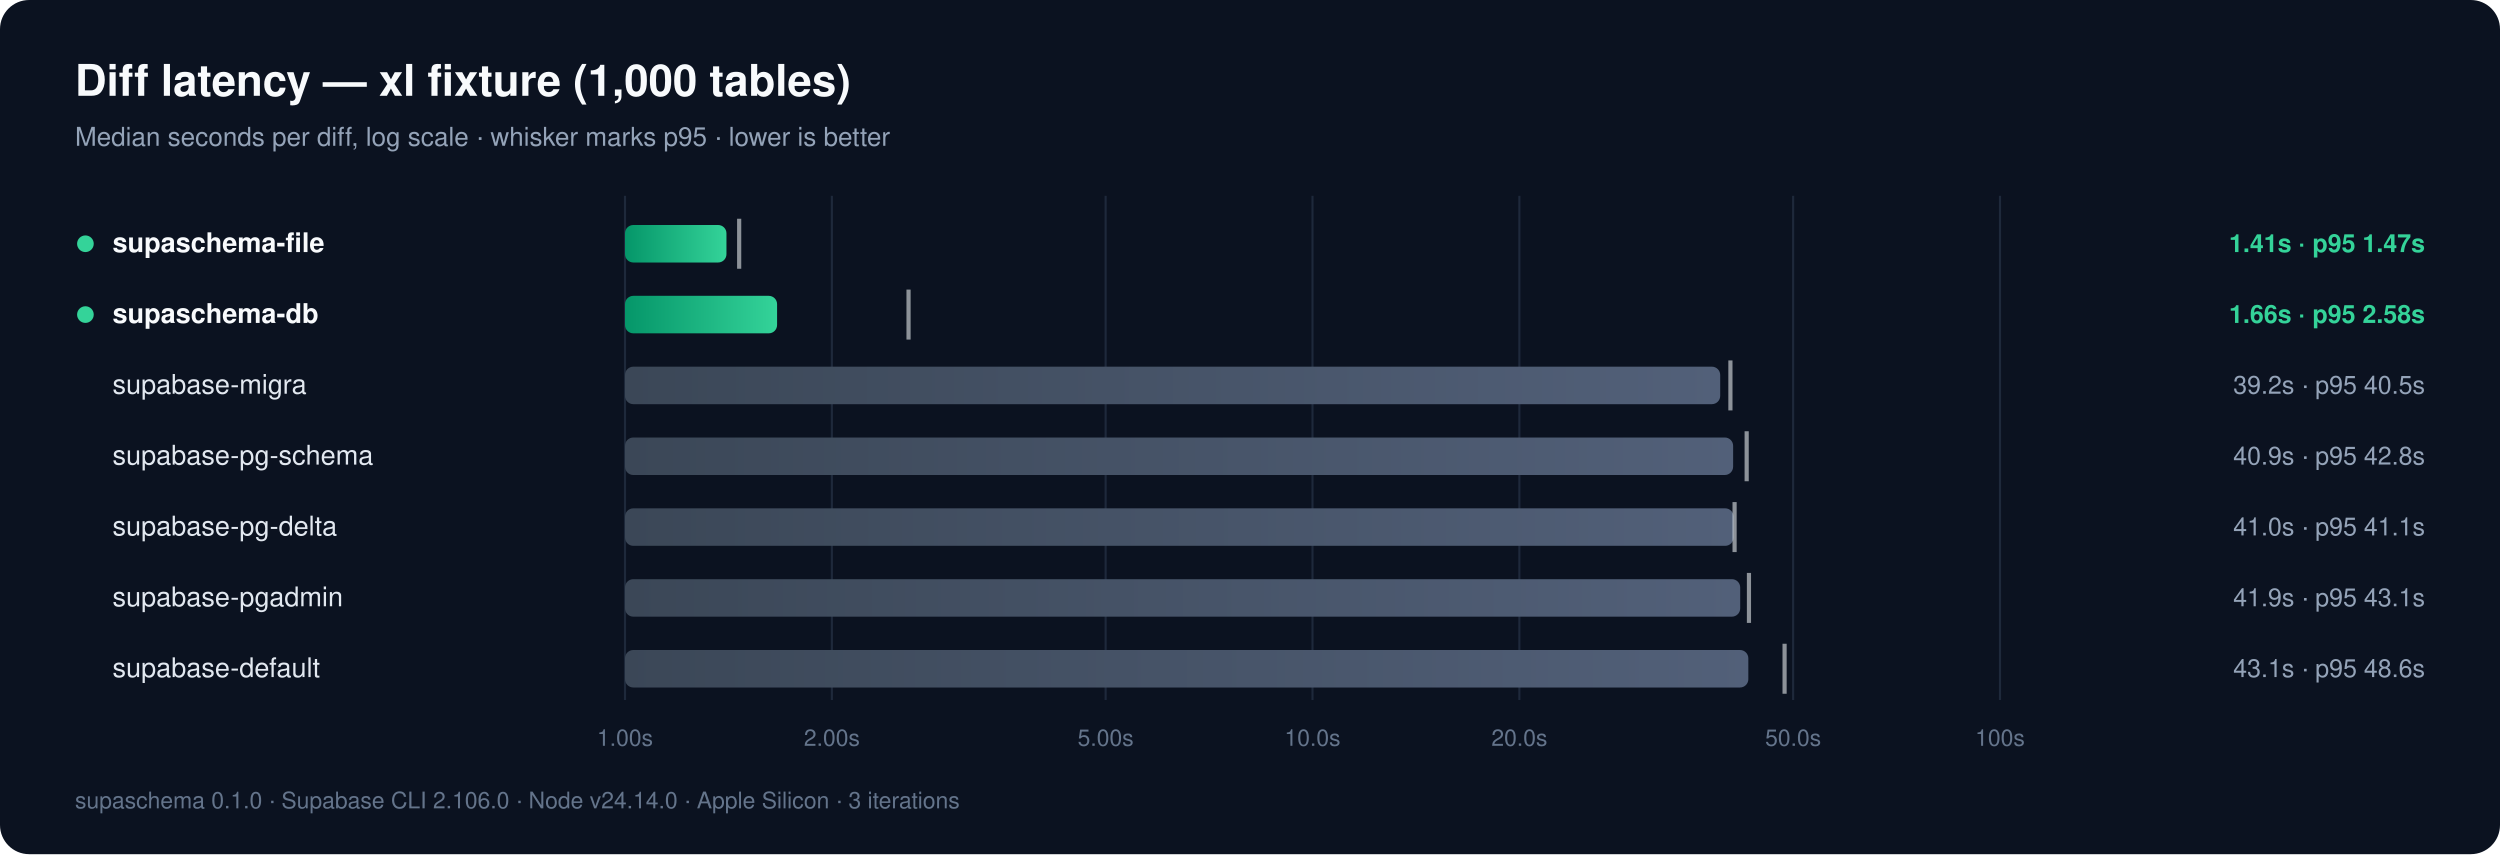
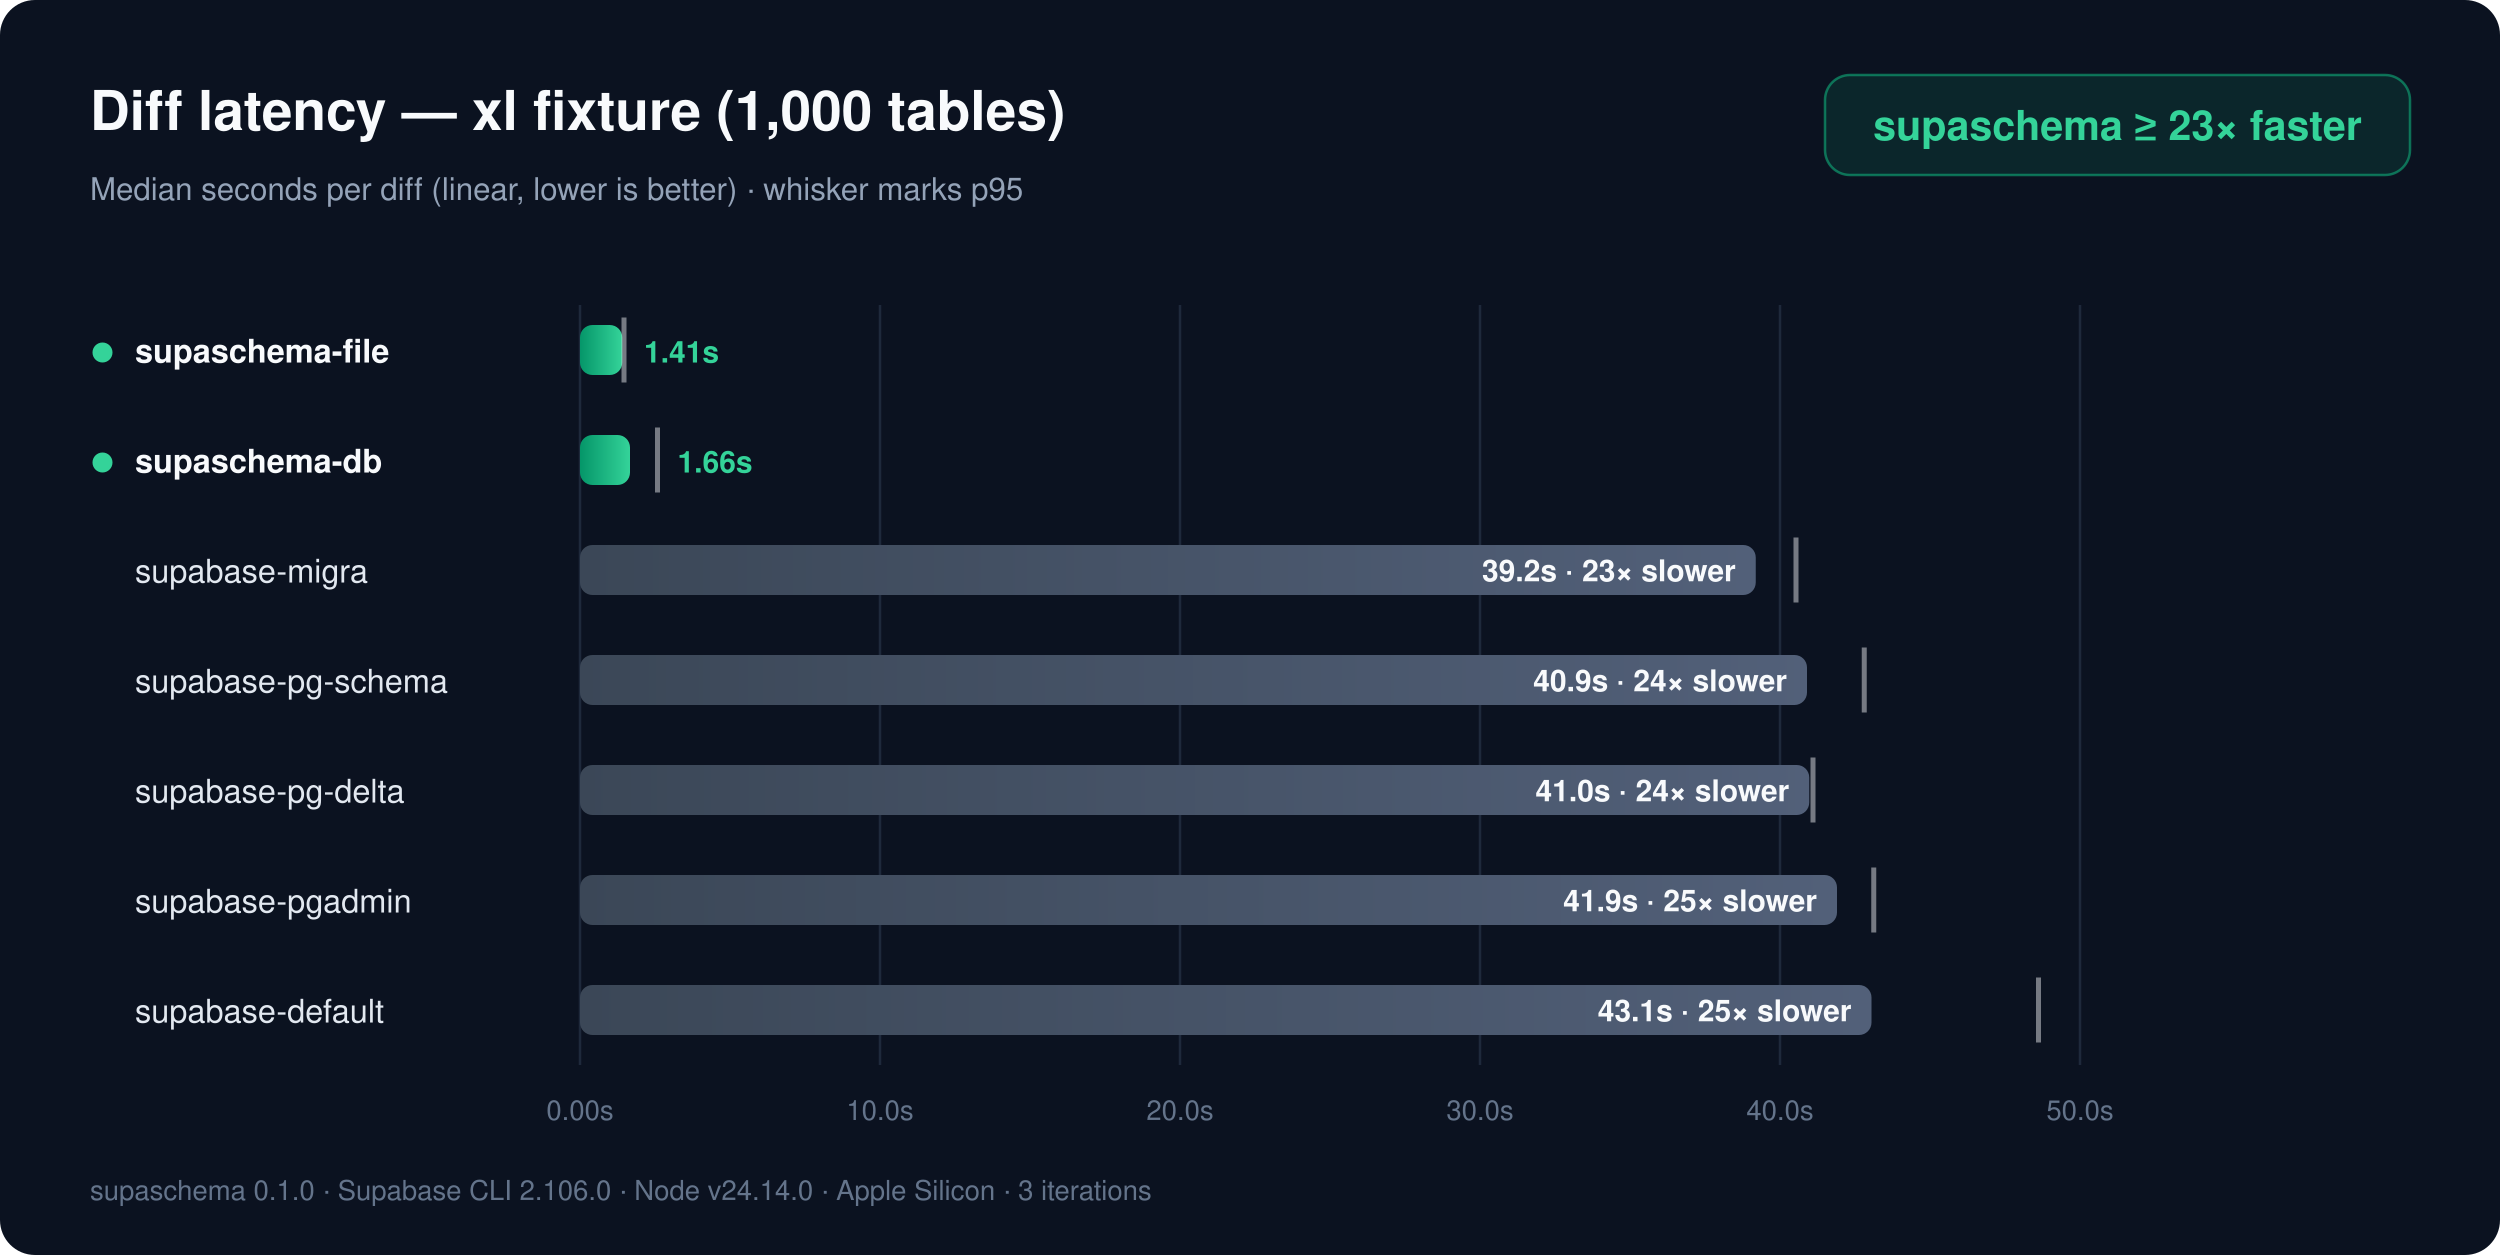
- <svg xmlns="http://www.w3.org/2000/svg" width="1200" height="410" viewBox="0 0 1200 410" role="img">
+ <svg xmlns="http://www.w3.org/2000/svg" width="1000" height="502" viewBox="0 0 1000 502" role="img">
  <defs>
    <linearGradient id="supaGradient" x1="0" y1="0" x2="1" y2="0">
      <stop offset="0%" stop-color="#059669" />
      <stop offset="100%" stop-color="#34d399" />
    </linearGradient>
    <linearGradient id="slateGradient" x1="0" y1="0" x2="1" y2="0">
      <stop offset="0%" stop-color="#3b4757" />
      <stop offset="100%" stop-color="#526079" />
    </linearGradient>
  </defs>
  <rect width="100%" height="100%" rx="14" fill="#0b1220" />
-   <text x="36.0" y="46.0" fill="#f8fafc" font-family="ui-sans-serif, system-ui, 'Segoe UI', Helvetica, Arial, sans-serif" font-size="21" font-weight="700">Diff latency — xl fixture (1,000 tables)</text>
-   <text x="36.0" y="70.0" fill="#94a3b8" font-family="ui-sans-serif, system-ui, 'Segoe UI', Helvetica, Arial, sans-serif" font-size="12.5" font-weight="400">Median seconds per diff, log scale · whisker marks p95 · lower is better</text>
-   <line x1="300.0" y1="94" x2="300.0" y2="336" stroke="#1e293b" stroke-width="1" />
-   <text x="300.0" y="358.0" fill="#64748b" font-family="ui-sans-serif, system-ui, 'Segoe UI', Helvetica, Arial, sans-serif" font-size="11" font-weight="400" text-anchor="middle">1.00s</text>
-   <line x1="399.3" y1="94" x2="399.3" y2="336" stroke="#1e293b" stroke-width="1" />
-   <text x="399.3" y="358.0" fill="#64748b" font-family="ui-sans-serif, system-ui, 'Segoe UI', Helvetica, Arial, sans-serif" font-size="11" font-weight="400" text-anchor="middle">2.00s</text>
-   <line x1="530.7" y1="94" x2="530.7" y2="336" stroke="#1e293b" stroke-width="1" />
-   <text x="530.7" y="358.0" fill="#64748b" font-family="ui-sans-serif, system-ui, 'Segoe UI', Helvetica, Arial, sans-serif" font-size="11" font-weight="400" text-anchor="middle">5.00s</text>
-   <line x1="630.0" y1="94" x2="630.0" y2="336" stroke="#1e293b" stroke-width="1" />
-   <text x="630.0" y="358.0" fill="#64748b" font-family="ui-sans-serif, system-ui, 'Segoe UI', Helvetica, Arial, sans-serif" font-size="11" font-weight="400" text-anchor="middle">10.0s</text>
-   <line x1="729.3" y1="94" x2="729.3" y2="336" stroke="#1e293b" stroke-width="1" />
-   <text x="729.3" y="358.0" fill="#64748b" font-family="ui-sans-serif, system-ui, 'Segoe UI', Helvetica, Arial, sans-serif" font-size="11" font-weight="400" text-anchor="middle">20.0s</text>
-   <line x1="860.7" y1="94" x2="860.7" y2="336" stroke="#1e293b" stroke-width="1" />
-   <text x="860.7" y="358.0" fill="#64748b" font-family="ui-sans-serif, system-ui, 'Segoe UI', Helvetica, Arial, sans-serif" font-size="11" font-weight="400" text-anchor="middle">50.0s</text>
-   <line x1="960.0" y1="94" x2="960.0" y2="336" stroke="#1e293b" stroke-width="1" />
-   <text x="960.0" y="358.0" fill="#64748b" font-family="ui-sans-serif, system-ui, 'Segoe UI', Helvetica, Arial, sans-serif" font-size="11" font-weight="400" text-anchor="middle">100s</text>
-   <circle cx="41" cy="117" r="4" fill="#34d399" />
-   <text x="54.0" y="121.0" fill="#f8fafc" font-family="ui-sans-serif, system-ui, 'Segoe UI', Helvetica, Arial, sans-serif" font-size="13" font-weight="650">supaschema-file</text>
-   <rect x="300" y="108" width="48.7" height="18" rx="4" fill="url(#supaGradient)" />
-   <line x1="354.8" y1="105" x2="354.8" y2="129" stroke="#f8fafc" stroke-opacity="0.55" stroke-width="2" />
-   <text x="1164.0" y="121.0" fill="#34d399" font-family="ui-sans-serif, system-ui, 'Segoe UI', Helvetica, Arial, sans-serif" font-size="12" font-weight="650" text-anchor="end">1.41s  ·  p95 1.47s</text>
-   <circle cx="41" cy="151" r="4" fill="#34d399" />
-   <text x="54.0" y="155.0" fill="#f8fafc" font-family="ui-sans-serif, system-ui, 'Segoe UI', Helvetica, Arial, sans-serif" font-size="13" font-weight="650">supaschema-db</text>
-   <rect x="300" y="142" width="73.0" height="18" rx="4" fill="url(#supaGradient)" />
-   <line x1="436.1" y1="139" x2="436.1" y2="163" stroke="#f8fafc" stroke-opacity="0.55" stroke-width="2" />
-   <text x="1164.0" y="155.0" fill="#34d399" font-family="ui-sans-serif, system-ui, 'Segoe UI', Helvetica, Arial, sans-serif" font-size="12" font-weight="650" text-anchor="end">1.66s  ·  p95 2.58s</text>
-   <text x="54.0" y="189.0" fill="#e2e8f0" font-family="ui-sans-serif, system-ui, 'Segoe UI', Helvetica, Arial, sans-serif" font-size="13" font-weight="450">supabase-migra</text>
-   <rect x="300" y="176" width="525.7" height="18" rx="4" fill="url(#slateGradient)" />
-   <line x1="830.6" y1="173" x2="830.6" y2="197" stroke="#f8fafc" stroke-opacity="0.55" stroke-width="2" />
-   <text x="1164.0" y="189.0" fill="#94a3b8" font-family="ui-sans-serif, system-ui, 'Segoe UI', Helvetica, Arial, sans-serif" font-size="12" font-weight="450" text-anchor="end">39.2s  ·  p95 40.5s</text>
-   <text x="54.0" y="223.0" fill="#e2e8f0" font-family="ui-sans-serif, system-ui, 'Segoe UI', Helvetica, Arial, sans-serif" font-size="13" font-weight="450">supabase-pg-schema</text>
-   <rect x="300" y="210" width="531.9" height="18" rx="4" fill="url(#slateGradient)" />
-   <line x1="838.4" y1="207" x2="838.4" y2="231" stroke="#f8fafc" stroke-opacity="0.55" stroke-width="2" />
-   <text x="1164.0" y="223.0" fill="#94a3b8" font-family="ui-sans-serif, system-ui, 'Segoe UI', Helvetica, Arial, sans-serif" font-size="12" font-weight="450" text-anchor="end">40.9s  ·  p95 42.8s</text>
-   <text x="54.0" y="257.0" fill="#e2e8f0" font-family="ui-sans-serif, system-ui, 'Segoe UI', Helvetica, Arial, sans-serif" font-size="13" font-weight="450">supabase-pg-delta</text>
-   <rect x="300" y="244" width="532.1" height="18" rx="4" fill="url(#slateGradient)" />
-   <line x1="832.6" y1="241" x2="832.6" y2="265" stroke="#f8fafc" stroke-opacity="0.55" stroke-width="2" />
-   <text x="1164.0" y="257.0" fill="#94a3b8" font-family="ui-sans-serif, system-ui, 'Segoe UI', Helvetica, Arial, sans-serif" font-size="12" font-weight="450" text-anchor="end">41.0s  ·  p95 41.1s</text>
-   <text x="54.0" y="291.0" fill="#e2e8f0" font-family="ui-sans-serif, system-ui, 'Segoe UI', Helvetica, Arial, sans-serif" font-size="13" font-weight="450">supabase-pgadmin</text>
-   <rect x="300" y="278" width="535.3" height="18" rx="4" fill="url(#slateGradient)" />
-   <line x1="839.5" y1="275" x2="839.5" y2="299" stroke="#f8fafc" stroke-opacity="0.55" stroke-width="2" />
-   <text x="1164.0" y="291.0" fill="#94a3b8" font-family="ui-sans-serif, system-ui, 'Segoe UI', Helvetica, Arial, sans-serif" font-size="12" font-weight="450" text-anchor="end">41.9s  ·  p95 43.1s</text>
-   <text x="54.0" y="325.0" fill="#e2e8f0" font-family="ui-sans-serif, system-ui, 'Segoe UI', Helvetica, Arial, sans-serif" font-size="13" font-weight="450">supabase-default</text>
-   <rect x="300" y="312" width="539.2" height="18" rx="4" fill="url(#slateGradient)" />
-   <line x1="856.6" y1="309" x2="856.6" y2="333" stroke="#f8fafc" stroke-opacity="0.55" stroke-width="2" />
-   <text x="1164.0" y="325.0" fill="#94a3b8" font-family="ui-sans-serif, system-ui, 'Segoe UI', Helvetica, Arial, sans-serif" font-size="12" font-weight="450" text-anchor="end">43.1s  ·  p95 48.6s</text>
-   <text x="36.0" y="388.0" fill="#64748b" font-family="ui-sans-serif, system-ui, 'Segoe UI', Helvetica, Arial, sans-serif" font-size="11" font-weight="400">supaschema 0.1.0  ·  Supabase CLI 2.106.0  ·  Node v24.14.0  ·  Apple Silicon  ·  3 iterations</text>
+   <text x="36.0" y="52.0" fill="#f8fafc" font-family="ui-sans-serif, system-ui, 'Segoe UI', Helvetica, Arial, sans-serif" font-size="22" font-weight="700">Diff latency — xl fixture (1,000 tables)</text>
+   <text x="36.0" y="80.0" fill="#94a3b8" font-family="ui-sans-serif, system-ui, 'Segoe UI', Helvetica, Arial, sans-serif" font-size="12.5" font-weight="400">Median seconds per diff (linear, lower is better) · whisker marks p95</text>
+   <rect x="730" y="30" width="234" height="40" rx="10" fill="rgba(16,185,129,0.12)" stroke="#10b981" stroke-opacity="0.55" />
+   <text x="847.0" y="56.0" fill="#34d399" font-family="ui-sans-serif, system-ui, 'Segoe UI', Helvetica, Arial, sans-serif" font-size="16.5" font-weight="700" text-anchor="middle">supaschema ≥ 23× faster</text>
+   <line x1="232.0" y1="122" x2="232.0" y2="426" stroke="#1e293b" stroke-width="1" />
+   <text x="232.0" y="448.0" fill="#64748b" font-family="ui-sans-serif, system-ui, 'Segoe UI', Helvetica, Arial, sans-serif" font-size="11" font-weight="400" text-anchor="middle">0.00s</text>
+   <line x1="352.0" y1="122" x2="352.0" y2="426" stroke="#1e293b" stroke-width="1" />
+   <text x="352.0" y="448.0" fill="#64748b" font-family="ui-sans-serif, system-ui, 'Segoe UI', Helvetica, Arial, sans-serif" font-size="11" font-weight="400" text-anchor="middle">10.0s</text>
+   <line x1="472.0" y1="122" x2="472.0" y2="426" stroke="#1e293b" stroke-width="1" />
+   <text x="472.0" y="448.0" fill="#64748b" font-family="ui-sans-serif, system-ui, 'Segoe UI', Helvetica, Arial, sans-serif" font-size="11" font-weight="400" text-anchor="middle">20.0s</text>
+   <line x1="592.0" y1="122" x2="592.0" y2="426" stroke="#1e293b" stroke-width="1" />
+   <text x="592.0" y="448.0" fill="#64748b" font-family="ui-sans-serif, system-ui, 'Segoe UI', Helvetica, Arial, sans-serif" font-size="11" font-weight="400" text-anchor="middle">30.0s</text>
+   <line x1="712.0" y1="122" x2="712.0" y2="426" stroke="#1e293b" stroke-width="1" />
+   <text x="712.0" y="448.0" fill="#64748b" font-family="ui-sans-serif, system-ui, 'Segoe UI', Helvetica, Arial, sans-serif" font-size="11" font-weight="400" text-anchor="middle">40.0s</text>
+   <line x1="832.0" y1="122" x2="832.0" y2="426" stroke="#1e293b" stroke-width="1" />
+   <text x="832.0" y="448.0" fill="#64748b" font-family="ui-sans-serif, system-ui, 'Segoe UI', Helvetica, Arial, sans-serif" font-size="11" font-weight="400" text-anchor="middle">50.0s</text>
+   <circle cx="41" cy="141" r="4" fill="#34d399" />
+   <text x="54.0" y="145.0" fill="#f8fafc" font-family="ui-sans-serif, system-ui, 'Segoe UI', Helvetica, Arial, sans-serif" font-size="13" font-weight="650">supaschema-file</text>
+   <rect x="232" y="130" width="16.9" height="20" rx="5" fill="url(#supaGradient)" />
+   <line x1="249.6" y1="127" x2="249.6" y2="153" stroke="#f8fafc" stroke-opacity="0.45" stroke-width="2" />
+   <text x="257.6" y="145.0" fill="#34d399" font-family="ui-sans-serif, system-ui, 'Segoe UI', Helvetica, Arial, sans-serif" font-size="12" font-weight="700">1.41s</text>
+   <circle cx="41" cy="185" r="4" fill="#34d399" />
+   <text x="54.0" y="189.0" fill="#f8fafc" font-family="ui-sans-serif, system-ui, 'Segoe UI', Helvetica, Arial, sans-serif" font-size="13" font-weight="650">supaschema-db</text>
+   <rect x="232" y="174" width="20.0" height="20" rx="5" fill="url(#supaGradient)" />
+   <line x1="263.0" y1="171" x2="263.0" y2="197" stroke="#f8fafc" stroke-opacity="0.45" stroke-width="2" />
+   <text x="271.0" y="189.0" fill="#34d399" font-family="ui-sans-serif, system-ui, 'Segoe UI', Helvetica, Arial, sans-serif" font-size="12" font-weight="700">1.66s</text>
+   <text x="54.0" y="233.0" fill="#e2e8f0" font-family="ui-sans-serif, system-ui, 'Segoe UI', Helvetica, Arial, sans-serif" font-size="13" font-weight="450">supabase-migra</text>
+   <rect x="232" y="218" width="470.3" height="20" rx="5" fill="url(#slateGradient)" />
+   <line x1="718.4" y1="215" x2="718.4" y2="241" stroke="#f8fafc" stroke-opacity="0.45" stroke-width="2" />
+   <text x="694.3" y="232.5" fill="#f8fafc" font-family="ui-sans-serif, system-ui, 'Segoe UI', Helvetica, Arial, sans-serif" font-size="12" font-weight="600" text-anchor="end">39.2s · 23× slower</text>
+   <text x="54.0" y="277.0" fill="#e2e8f0" font-family="ui-sans-serif, system-ui, 'Segoe UI', Helvetica, Arial, sans-serif" font-size="13" font-weight="450">supabase-pg-schema</text>
+   <rect x="232" y="262" width="490.8" height="20" rx="5" fill="url(#slateGradient)" />
+   <line x1="745.7" y1="259" x2="745.7" y2="285" stroke="#f8fafc" stroke-opacity="0.45" stroke-width="2" />
+   <text x="714.8" y="276.5" fill="#f8fafc" font-family="ui-sans-serif, system-ui, 'Segoe UI', Helvetica, Arial, sans-serif" font-size="12" font-weight="600" text-anchor="end">40.9s · 24× slower</text>
+   <text x="54.0" y="321.0" fill="#e2e8f0" font-family="ui-sans-serif, system-ui, 'Segoe UI', Helvetica, Arial, sans-serif" font-size="13" font-weight="450">supabase-pg-delta</text>
+   <rect x="232" y="306" width="491.7" height="20" rx="5" fill="url(#slateGradient)" />
+   <line x1="725.2" y1="303" x2="725.2" y2="329" stroke="#f8fafc" stroke-opacity="0.45" stroke-width="2" />
+   <text x="715.7" y="320.5" fill="#f8fafc" font-family="ui-sans-serif, system-ui, 'Segoe UI', Helvetica, Arial, sans-serif" font-size="12" font-weight="600" text-anchor="end">41.0s · 24× slower</text>
+   <text x="54.0" y="365.0" fill="#e2e8f0" font-family="ui-sans-serif, system-ui, 'Segoe UI', Helvetica, Arial, sans-serif" font-size="13" font-weight="450">supabase-pgadmin</text>
+   <rect x="232" y="350" width="502.8" height="20" rx="5" fill="url(#slateGradient)" />
+   <line x1="749.5" y1="347" x2="749.5" y2="373" stroke="#f8fafc" stroke-opacity="0.45" stroke-width="2" />
+   <text x="726.8" y="364.5" fill="#f8fafc" font-family="ui-sans-serif, system-ui, 'Segoe UI', Helvetica, Arial, sans-serif" font-size="12" font-weight="600" text-anchor="end">41.9s · 25× slower</text>
+   <text x="54.0" y="409.0" fill="#e2e8f0" font-family="ui-sans-serif, system-ui, 'Segoe UI', Helvetica, Arial, sans-serif" font-size="13" font-weight="450">supabase-default</text>
+   <rect x="232" y="394" width="516.6" height="20" rx="5" fill="url(#slateGradient)" />
+   <line x1="815.4" y1="391" x2="815.4" y2="417" stroke="#f8fafc" stroke-opacity="0.45" stroke-width="2" />
+   <text x="740.6" y="408.5" fill="#f8fafc" font-family="ui-sans-serif, system-ui, 'Segoe UI', Helvetica, Arial, sans-serif" font-size="12" font-weight="600" text-anchor="end">43.1s · 25× slower</text>
+   <text x="36.0" y="480.0" fill="#64748b" font-family="ui-sans-serif, system-ui, 'Segoe UI', Helvetica, Arial, sans-serif" font-size="11" font-weight="400">supaschema 0.1.0  ·  Supabase CLI 2.106.0  ·  Node v24.14.0  ·  Apple Silicon  ·  3 iterations</text>
</svg>
